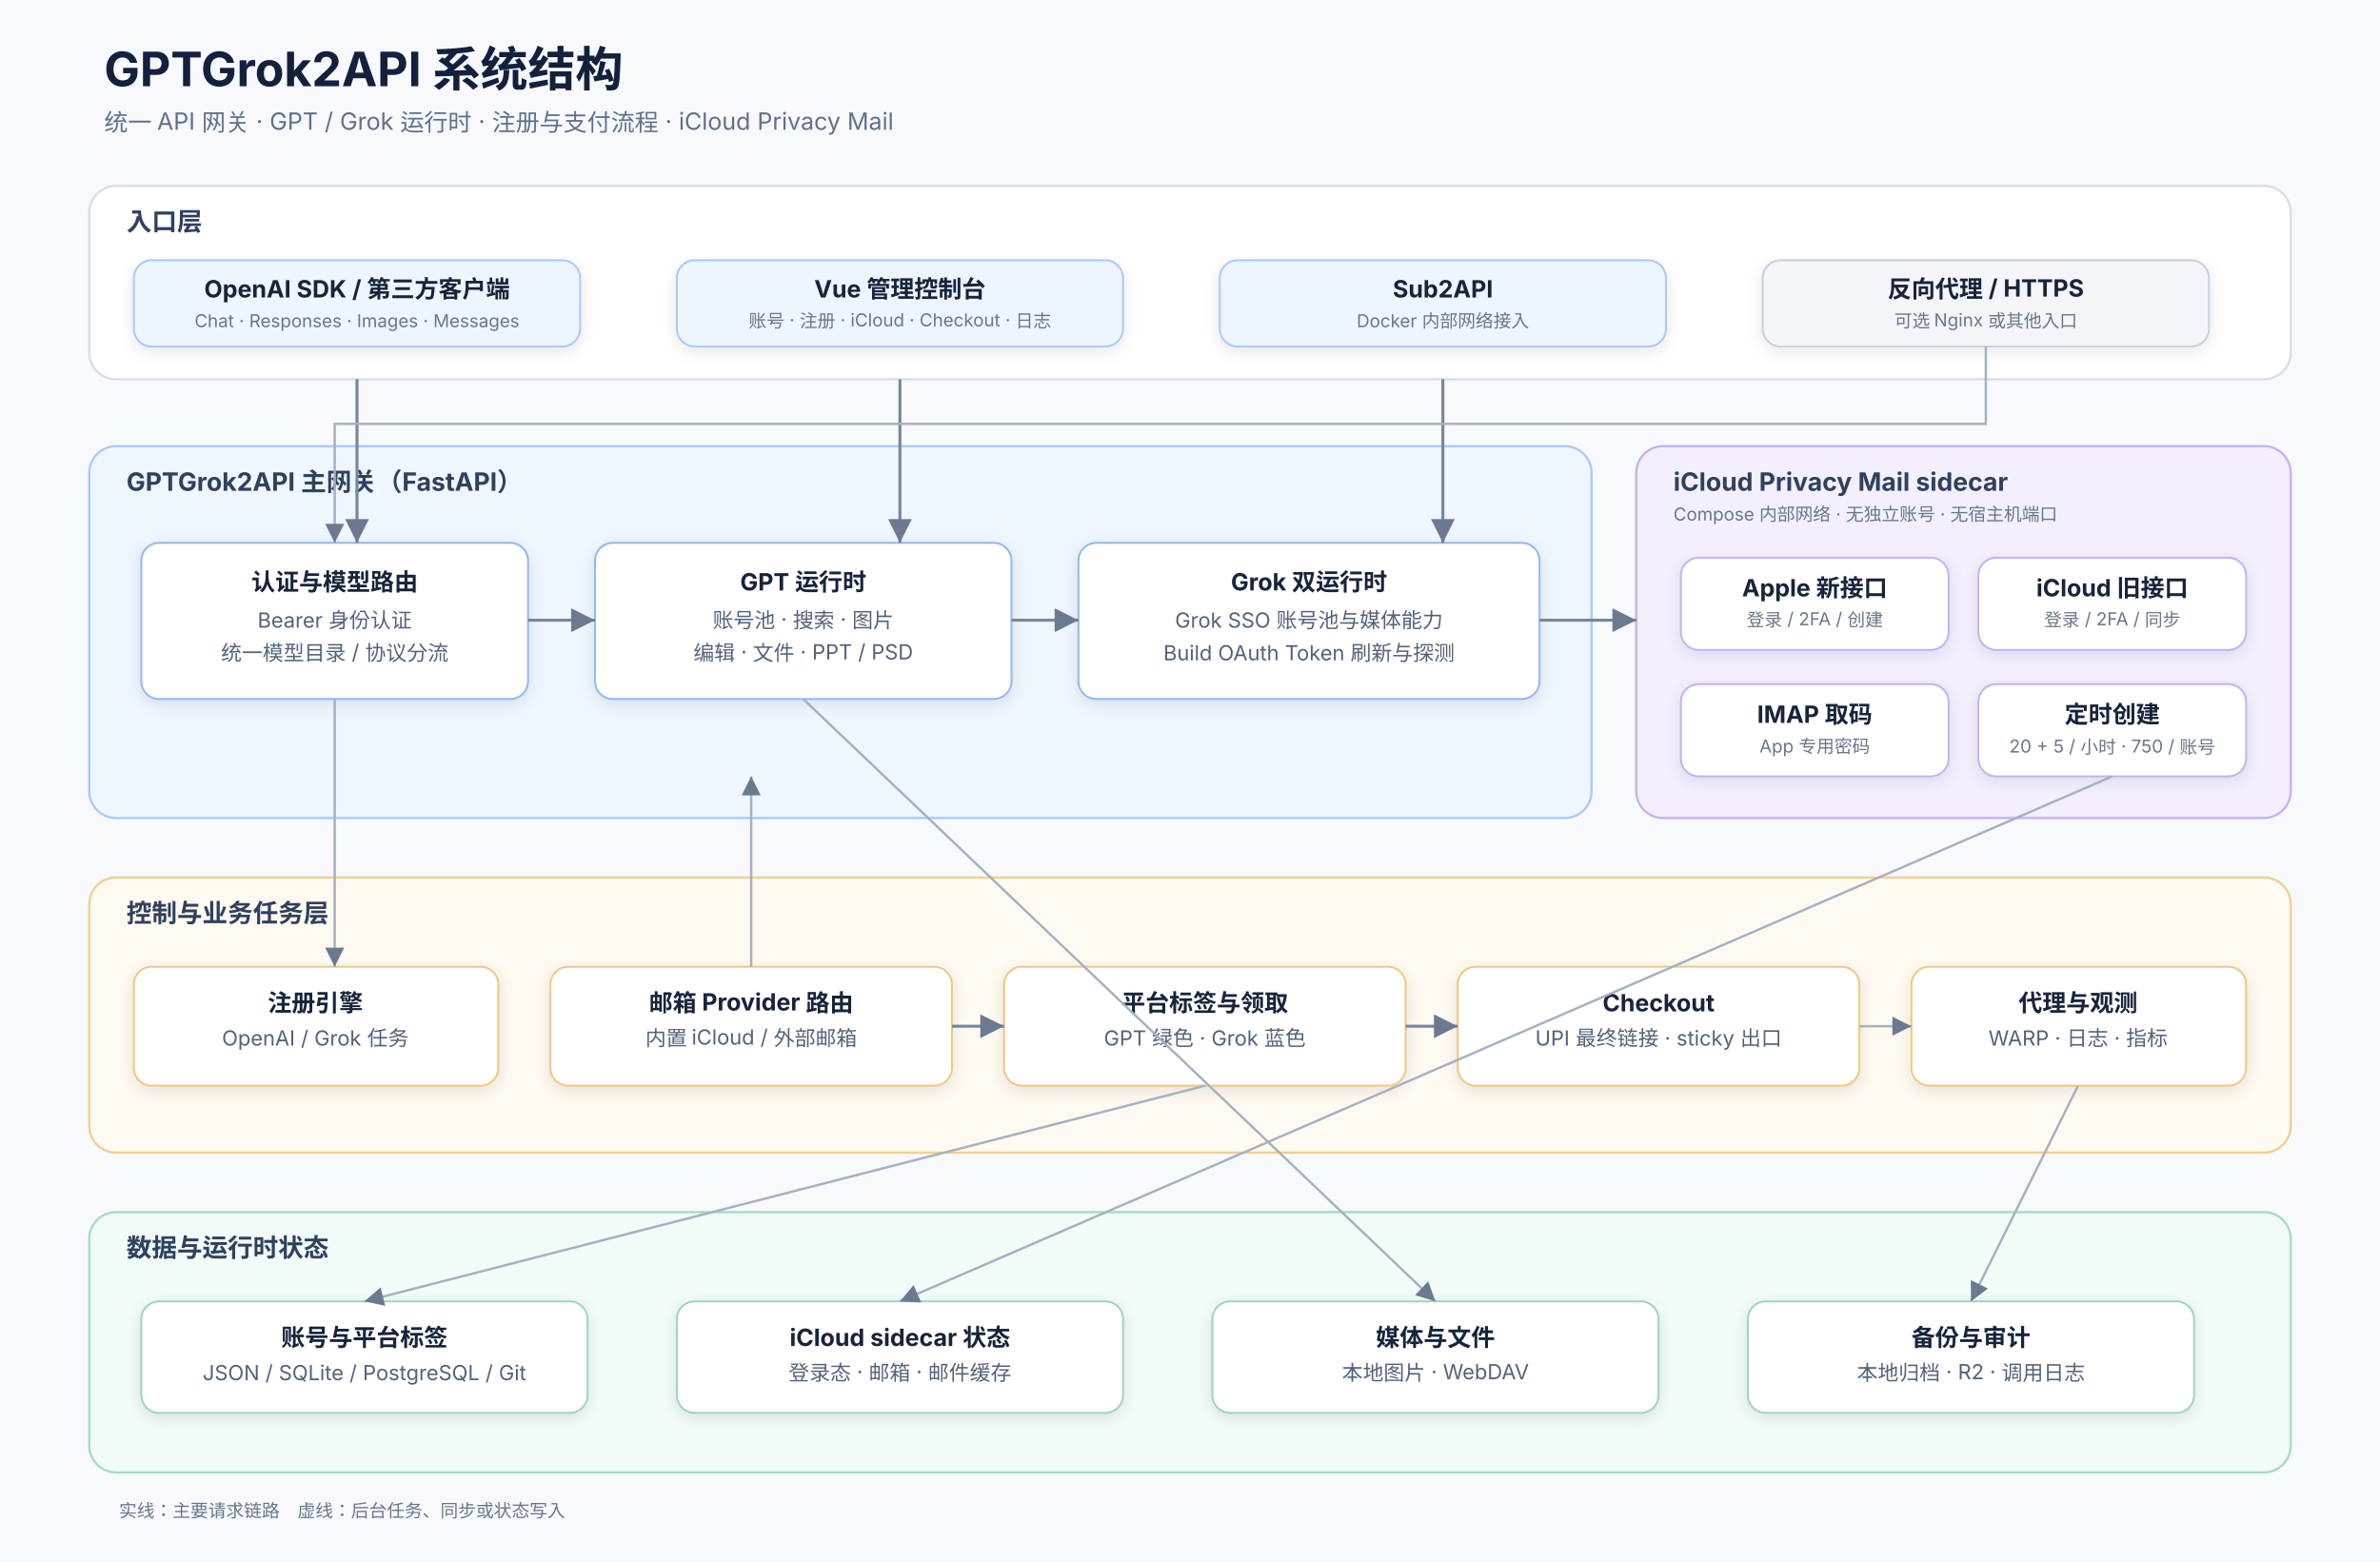
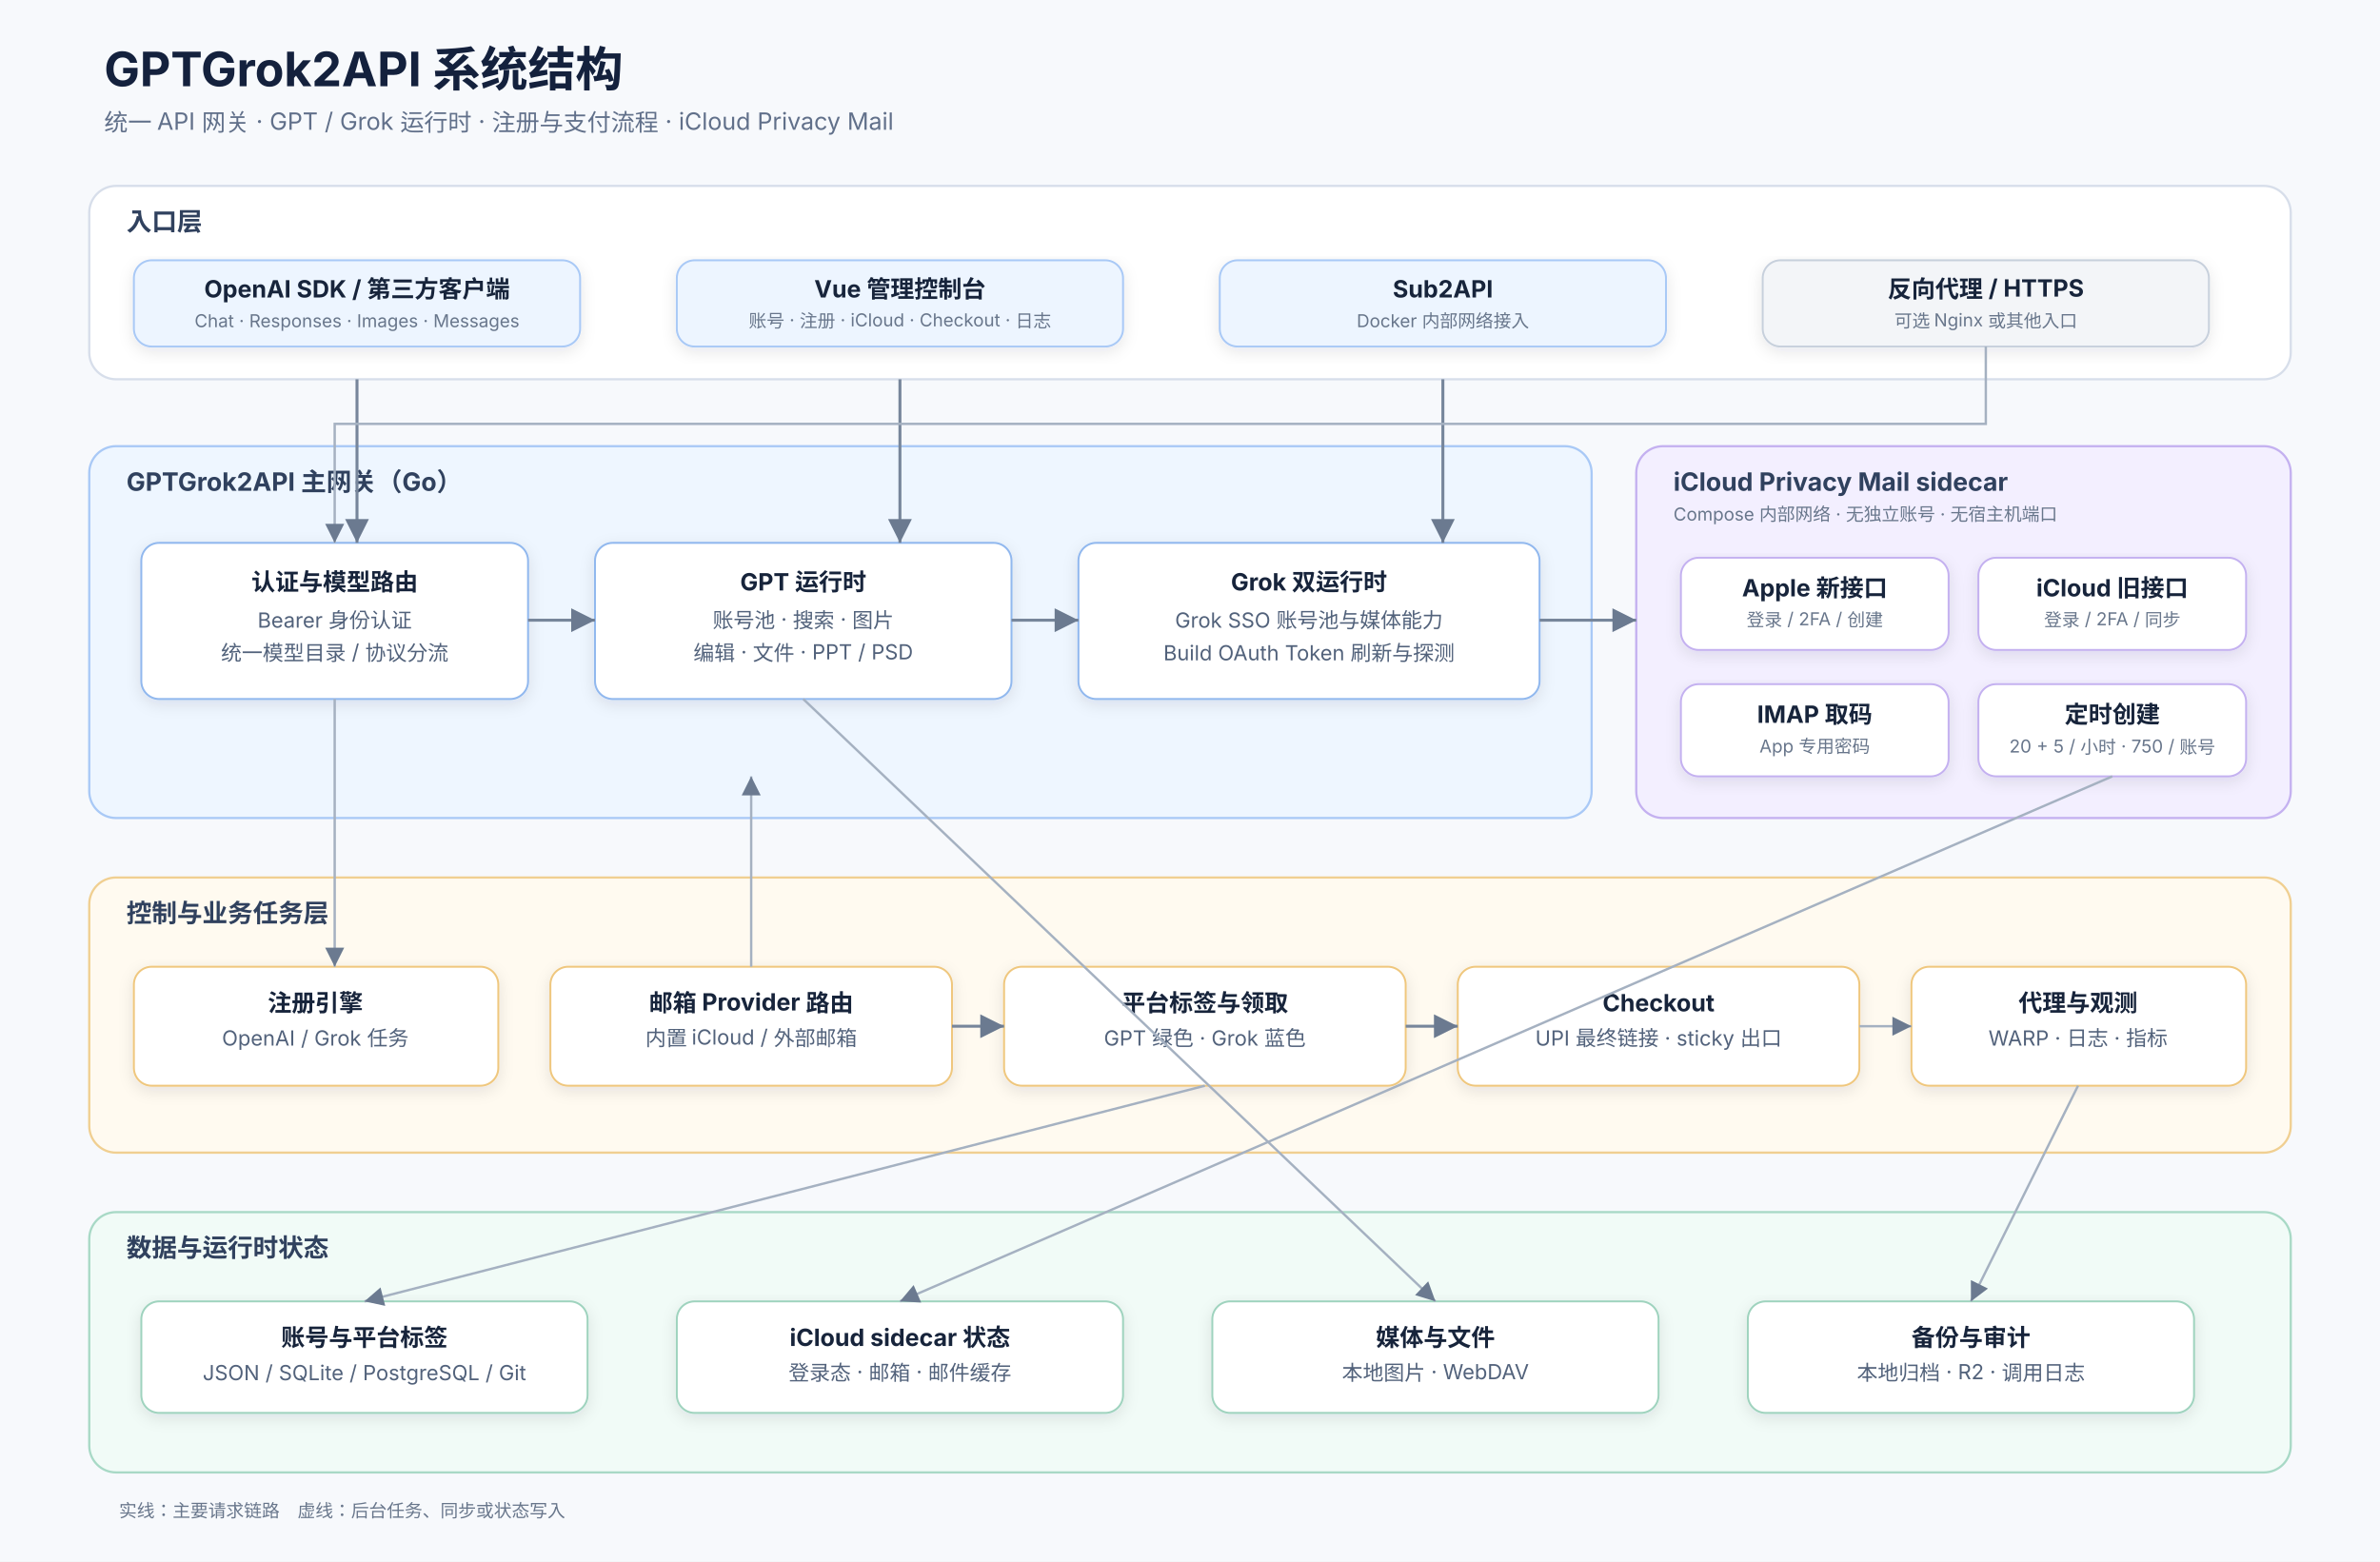
<svg xmlns="http://www.w3.org/2000/svg" width="1600" height="1050" viewBox="0 0 1600 1050" role="img" aria-labelledby="title desc">
  <defs>
    <marker id="arrow" markerWidth="10" markerHeight="10" refX="8" refY="4" orient="auto" markerUnits="strokeWidth">
      <path d="M0,0 L8,4 L0,8 Z" fill="#6b7a90" />
    </marker>
    <filter id="shadow" x="-10%" y="-10%" width="120%" height="130%">
      <feDropShadow dx="0" dy="3" stdDeviation="5" flood-color="#17243b" flood-opacity="0.10" />
    </filter>
    <style>
      .title { font: 700 32px -apple-system, BlinkMacSystemFont, "PingFang SC", "Microsoft YaHei", sans-serif; fill: #14213d; }
      .subtitle { font: 400 16px -apple-system, BlinkMacSystemFont, "PingFang SC", "Microsoft YaHei", sans-serif; fill: #61708a; }
      .boundary-label { font: 700 17px -apple-system, BlinkMacSystemFont, "PingFang SC", "Microsoft YaHei", sans-serif; fill: #30415e; }
      .node-title { font: 700 16px -apple-system, BlinkMacSystemFont, "PingFang SC", "Microsoft YaHei", sans-serif; fill: #17243b; }
      .node-text { font: 400 14px -apple-system, BlinkMacSystemFont, "PingFang SC", "Microsoft YaHei", sans-serif; fill: #52627b; }
      .small-text { font: 400 12px -apple-system, BlinkMacSystemFont, "PingFang SC", "Microsoft YaHei", sans-serif; fill: #68768b; }
      .boundary { stroke-width: 1.5; rx: 18; }
      .node { stroke-width: 1.3; rx: 12; filter: url(#shadow); }
      .edge { fill: none; stroke: #77869b; stroke-width: 2; marker-end: url(#arrow); }
      .edge-soft { fill: none; stroke: #a5b1c1; stroke-width: 1.6; marker-end: url(#arrow); }
    </style>
  </defs>
  <rect width="1600" height="1050" fill="#f7f9fc" />
  <text x="70" y="58" class="title">GPTGrok2API 系统结构</text>
  <text x="70" y="88" class="subtitle">统一 API 网关 · GPT / Grok 运行时 · 注册与支付流程 · iCloud Privacy Mail</text>
  <rect x="60" y="125" width="1480" height="130" class="boundary" fill="#ffffff" stroke="#d7deea" />
  <text x="85" y="155" class="boundary-label">入口层</text>
  <rect x="90" y="175" width="300" height="58" class="node" fill="#edf5ff" stroke="#a9c9f6" />
  <text x="240" y="200" text-anchor="middle" class="node-title">OpenAI SDK / 第三方客户端</text>
  <text x="240" y="220" text-anchor="middle" class="small-text">Chat · Responses · Images · Messages</text>
  <rect x="455" y="175" width="300" height="58" class="node" fill="#edf5ff" stroke="#a9c9f6" />
  <text x="605" y="200" text-anchor="middle" class="node-title">Vue 管理控制台</text>
  <text x="605" y="220" text-anchor="middle" class="small-text">账号 · 注册 · iCloud · Checkout · 日志</text>
  <rect x="820" y="175" width="300" height="58" class="node" fill="#edf5ff" stroke="#a9c9f6" />
  <text x="970" y="200" text-anchor="middle" class="node-title">Sub2API</text>
  <text x="970" y="220" text-anchor="middle" class="small-text">Docker 内部网络接入</text>
  <rect x="1185" y="175" width="300" height="58" class="node" fill="#f3f5f8" stroke="#c7d0dc" />
  <text x="1335" y="200" text-anchor="middle" class="node-title">反向代理 / HTTPS</text>
  <text x="1335" y="220" text-anchor="middle" class="small-text">可选 Nginx 或其他入口</text>
  <rect x="60" y="300" width="1010" height="250" class="boundary" fill="#eef6ff" stroke="#a9c9f6" />
-   <text x="85" y="330" class="boundary-label">GPTGrok2API 主网关（FastAPI）</text>
+   <text x="85" y="330" class="boundary-label">GPTGrok2API 主网关（Go）</text>
  <rect x="95" y="365" width="260" height="105" class="node" fill="#ffffff" stroke="#91b8ee" />
  <text x="225" y="397" text-anchor="middle" class="node-title">认证与模型路由</text>
  <text x="225" y="422" text-anchor="middle" class="node-text">Bearer 身份认证</text>
  <text x="225" y="444" text-anchor="middle" class="node-text">统一模型目录 / 协议分流</text>
  <rect x="400" y="365" width="280" height="105" class="node" fill="#ffffff" stroke="#91b8ee" />
  <text x="540" y="397" text-anchor="middle" class="node-title">GPT 运行时</text>
  <text x="540" y="422" text-anchor="middle" class="node-text">账号池 · 搜索 · 图片</text>
  <text x="540" y="444" text-anchor="middle" class="node-text">编辑 · 文件 · PPT / PSD</text>
  <rect x="725" y="365" width="310" height="105" class="node" fill="#ffffff" stroke="#91b8ee" />
  <text x="880" y="397" text-anchor="middle" class="node-title">Grok 双运行时</text>
  <text x="880" y="422" text-anchor="middle" class="node-text">Grok SSO 账号池与媒体能力</text>
  <text x="880" y="444" text-anchor="middle" class="node-text">Build OAuth Token 刷新与探测</text>
  <path d="M240 255 L240 365" class="edge" />
  <path d="M605 255 L605 365" class="edge" />
  <path d="M970 255 L970 365" class="edge" />
  <path d="M1335 233 L1335 285 L225 285 L225 365" class="edge-soft" />
  <path d="M355 417 L400 417" class="edge" />
  <path d="M680 417 L725 417" class="edge" />
  <rect x="1100" y="300" width="440" height="250" class="boundary" fill="#f3efff" stroke="#c4b1f0" />
  <text x="1125" y="330" class="boundary-label">iCloud Privacy Mail sidecar</text>
  <text x="1125" y="350" class="small-text">Compose 内部网络 · 无独立账号 · 无宿主机端口</text>
  <rect x="1130" y="375" width="180" height="62" class="node" fill="#ffffff" stroke="#c4b1f0" />
  <text x="1220" y="401" text-anchor="middle" class="node-title">Apple 新接口</text>
  <text x="1220" y="421" text-anchor="middle" class="small-text">登录 / 2FA / 创建</text>
  <rect x="1330" y="375" width="180" height="62" class="node" fill="#ffffff" stroke="#c4b1f0" />
  <text x="1420" y="401" text-anchor="middle" class="node-title">iCloud 旧接口</text>
  <text x="1420" y="421" text-anchor="middle" class="small-text">登录 / 2FA / 同步</text>
  <rect x="1130" y="460" width="180" height="62" class="node" fill="#ffffff" stroke="#c4b1f0" />
  <text x="1220" y="486" text-anchor="middle" class="node-title">IMAP 取码</text>
  <text x="1220" y="506" text-anchor="middle" class="small-text">App 专用密码</text>
  <rect x="1330" y="460" width="180" height="62" class="node" fill="#ffffff" stroke="#c4b1f0" />
  <text x="1420" y="486" text-anchor="middle" class="node-title">定时创建</text>
  <text x="1420" y="506" text-anchor="middle" class="small-text">20 + 5 / 小时 · 750 / 账号</text>
  <path d="M1035 417 L1100 417" class="edge" />
  <rect x="60" y="590" width="1480" height="185" class="boundary" fill="#fffaf0" stroke="#f0cf91" />
  <text x="85" y="620" class="boundary-label">控制与业务任务层</text>
  <rect x="90" y="650" width="245" height="80" class="node" fill="#ffffff" stroke="#efc77e" />
  <text x="212" y="680" text-anchor="middle" class="node-title">注册引擎</text>
  <text x="212" y="703" text-anchor="middle" class="node-text">OpenAI / Grok 任务</text>
  <rect x="370" y="650" width="270" height="80" class="node" fill="#ffffff" stroke="#efc77e" />
  <text x="505" y="680" text-anchor="middle" class="node-title">邮箱 Provider 路由</text>
  <text x="505" y="703" text-anchor="middle" class="node-text">内置 iCloud / 外部邮箱</text>
  <rect x="675" y="650" width="270" height="80" class="node" fill="#ffffff" stroke="#efc77e" />
  <text x="810" y="680" text-anchor="middle" class="node-title">平台标签与领取</text>
  <text x="810" y="703" text-anchor="middle" class="node-text">GPT 绿色 · Grok 蓝色</text>
  <rect x="980" y="650" width="270" height="80" class="node" fill="#ffffff" stroke="#efc77e" />
  <text x="1115" y="680" text-anchor="middle" class="node-title">Checkout</text>
  <text x="1115" y="703" text-anchor="middle" class="node-text">UPI 最终链接 · sticky 出口</text>
  <rect x="1285" y="650" width="225" height="80" class="node" fill="#ffffff" stroke="#efc77e" />
  <text x="1397" y="680" text-anchor="middle" class="node-title">代理与观测</text>
  <text x="1397" y="703" text-anchor="middle" class="node-text">WARP · 日志 · 指标</text>
  <path d="M225 470 L225 650" class="edge-soft" />
  <path d="M505 650 L505 522" class="edge-soft" />
  <path d="M640 690 L675 690" class="edge" />
  <path d="M945 690 L980 690" class="edge" />
  <path d="M1250 690 L1285 690" class="edge-soft" />
  <rect x="60" y="815" width="1480" height="175" class="boundary" fill="#f1fbf7" stroke="#a8d9c6" />
  <text x="85" y="845" class="boundary-label">数据与运行时状态</text>
  <rect x="95" y="875" width="300" height="75" class="node" fill="#ffffff" stroke="#9fd3be" />
  <text x="245" y="905" text-anchor="middle" class="node-title">账号与平台标签</text>
  <text x="245" y="928" text-anchor="middle" class="node-text">JSON / SQLite / PostgreSQL / Git</text>
  <rect x="455" y="875" width="300" height="75" class="node" fill="#ffffff" stroke="#9fd3be" />
  <text x="605" y="905" text-anchor="middle" class="node-title">iCloud sidecar 状态</text>
  <text x="605" y="928" text-anchor="middle" class="node-text">登录态 · 邮箱 · 邮件缓存</text>
  <rect x="815" y="875" width="300" height="75" class="node" fill="#ffffff" stroke="#9fd3be" />
  <text x="965" y="905" text-anchor="middle" class="node-title">媒体与文件</text>
  <text x="965" y="928" text-anchor="middle" class="node-text">本地图片 · WebDAV</text>
  <rect x="1175" y="875" width="300" height="75" class="node" fill="#ffffff" stroke="#9fd3be" />
  <text x="1325" y="905" text-anchor="middle" class="node-title">备份与审计</text>
  <text x="1325" y="928" text-anchor="middle" class="node-text">本地归档 · R2 · 调用日志</text>
  <path d="M810 730 L245 875" class="edge-soft" />
  <path d="M1420 522 L605 875" class="edge-soft" />
  <path d="M540 470 L965 875" class="edge-soft" />
  <path d="M1397 730 L1325 875" class="edge-soft" />
  <text x="80" y="1020" class="small-text">实线：主要请求链路　虚线：后台任务、同步或状态写入</text>
</svg>
